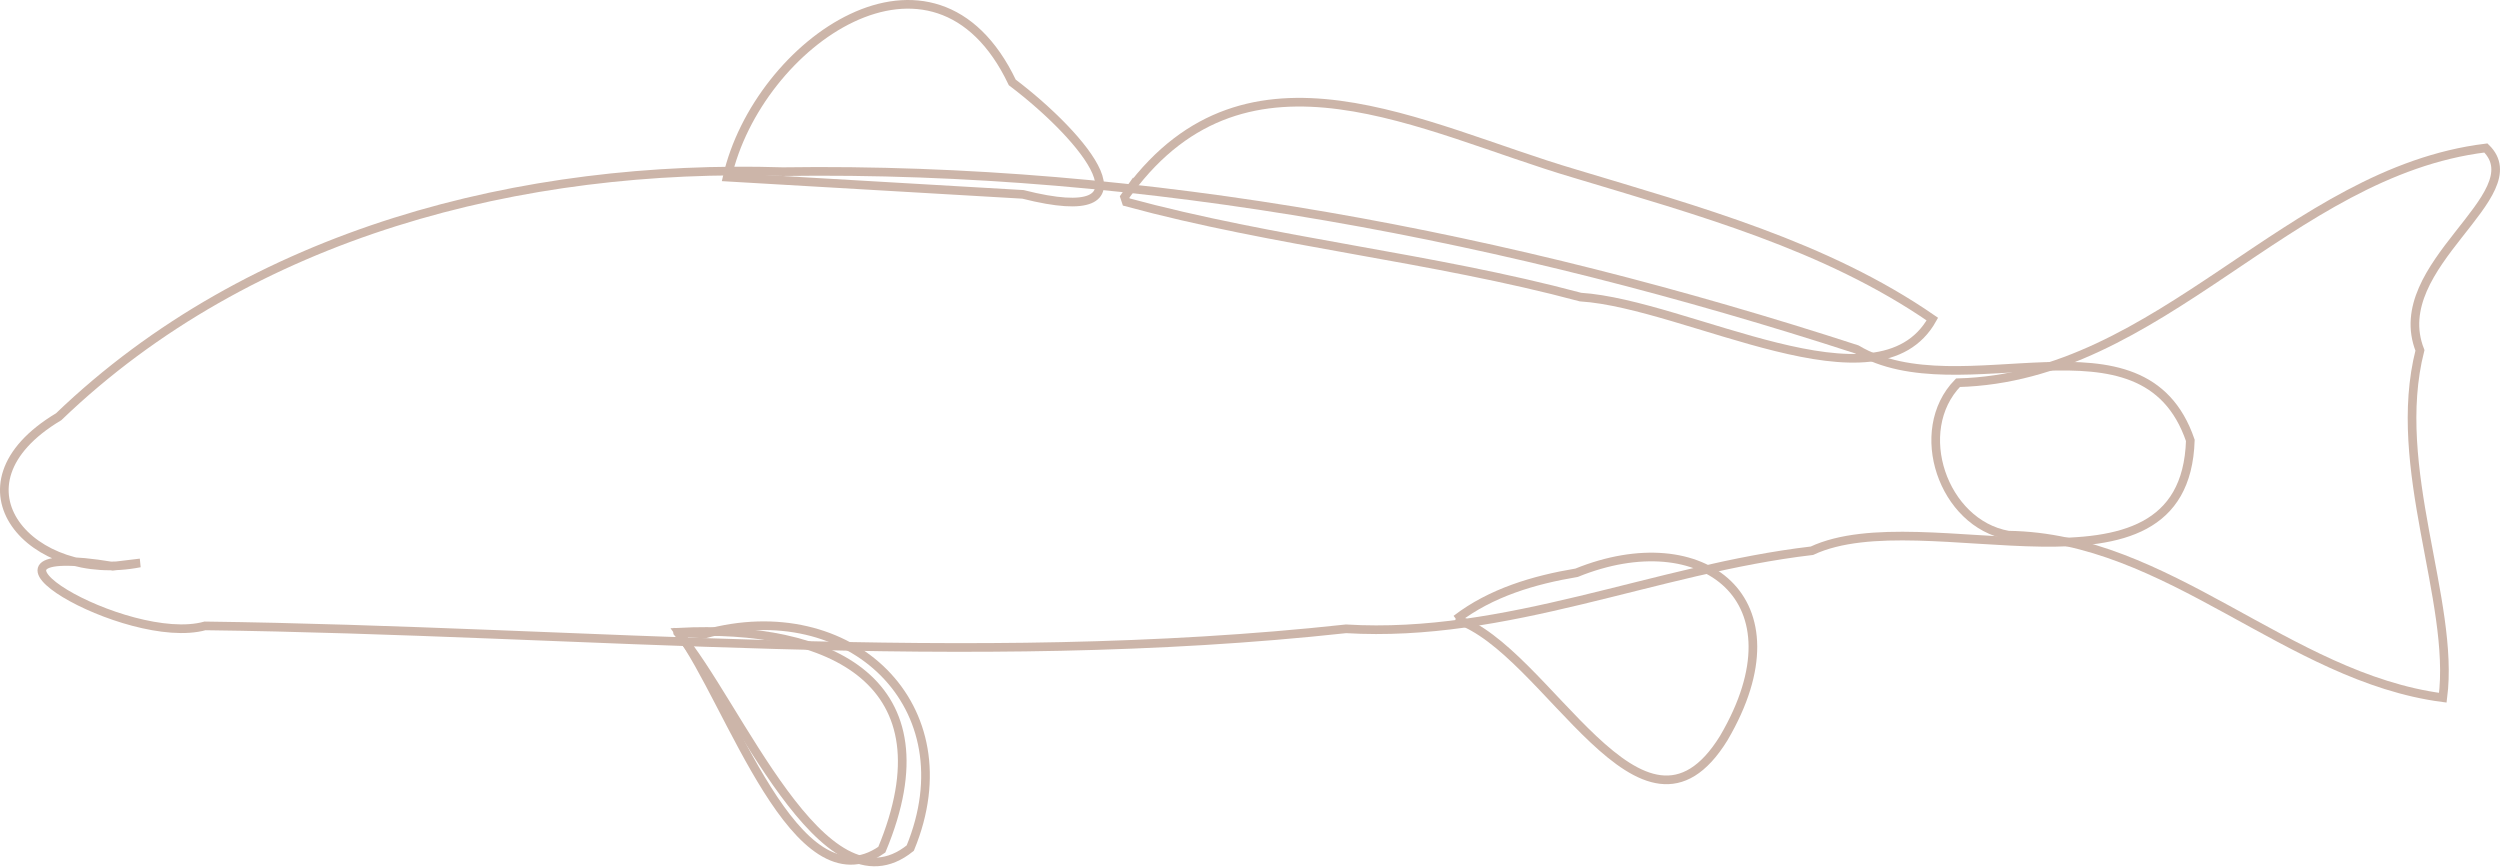
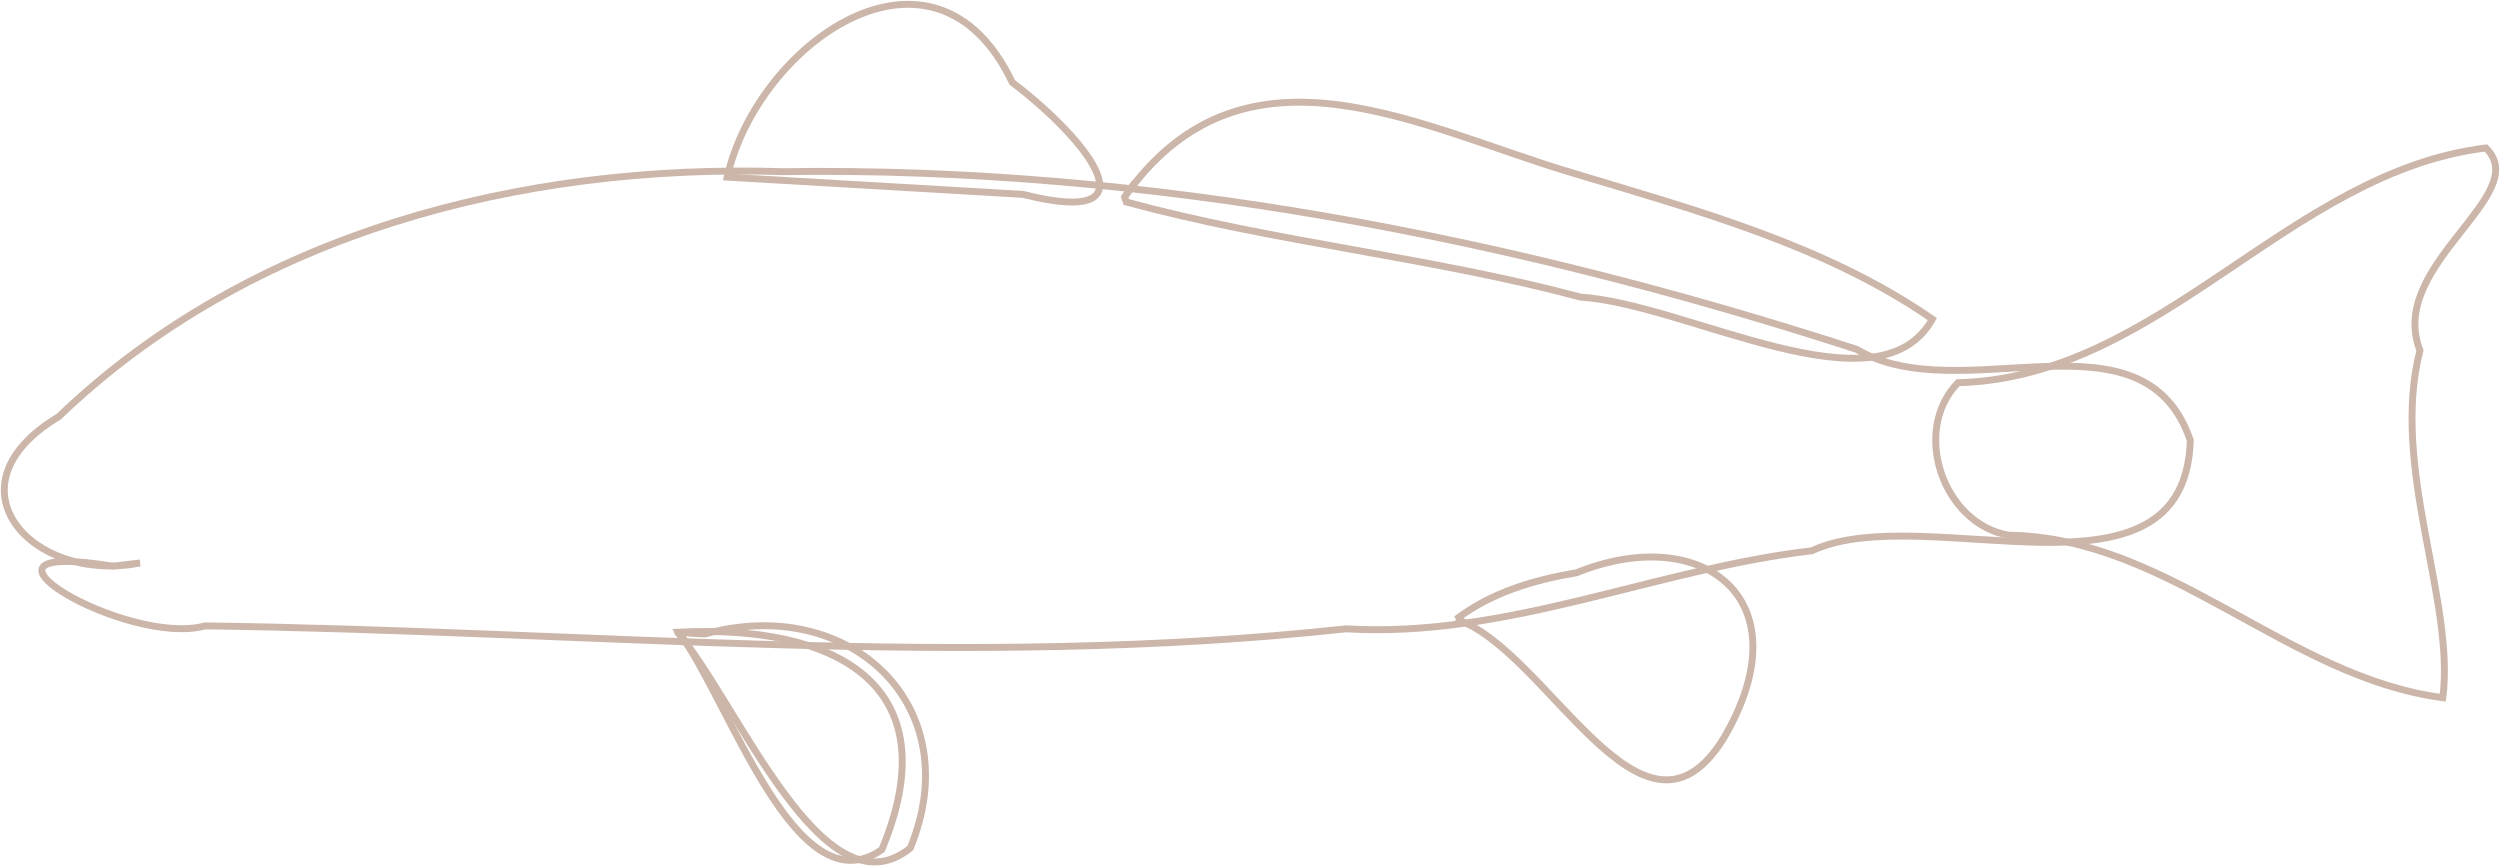
<svg xmlns="http://www.w3.org/2000/svg" width="361.143" height="125.142" id="svg7095" version="1.1">
  <defs id="defs7097" />
  <g id="layer1" transform="translate(-194.4282,-469.791)">
-     <g transform="matrix(1.25,0,0,-1.25,-626.3489,865.6205)" id="g6568" style="fill:none;stroke:#CCB5A9;stroke-opacity:1">
-       <path style="fill:none;stroke:#CCB5A9;stroke-opacity:1" d="m 672.779,251.601 c -12.464,-2.465 -22.747,8.91 -9.377,16.902 22.198,21.323 53.586,29.263 83.674,28.323 42.177,0.607 84.119,-7.549 124.118,-20.537 12.06,-7.155 33.115,5.388 38.554,-10.521 -0.651,-20.462 -30.77,-6.695 -43.73,-12.751 -18.131,-2.118 -35.271,-10.134 -53.843,-9.023 -43.819,-4.771 -87.94,-0.225 -131.858,0.338 -8.984,-2.497 -30.626,10.194 -10.659,6.894 l 3.12,0.375 z" id="path262" />
-       <path style="fill:none;stroke:#CCB5A9;stroke-opacity:1" d="m 740.659,296.195 c 3.531,15.543 23.939,29.854 32.947,10.944 8.329,-6.304 17.202,-16.976 1.235,-12.938 -11.394,0.665 -22.788,1.329 -34.182,1.994 z" id="path266" />
-       <path style="fill:none;stroke:#CCB5A9;stroke-opacity:1" d="m 787.083,294.599 c 13.824,18.631 33.889,7.183 51.502,2.011 14.206,-4.289 29.006,-8.298 41.351,-16.823 -6.246,-11.174 -28.243,1.737 -40.664,2.544 -17.281,4.627 -35.351,6.323 -52.493,10.988 l -0.193,0.581 0.497,0.7 z" id="path270" />
-       <path style="fill:none;stroke:#CCB5A9;stroke-opacity:1" d="m 882.896,272.433 c 23.455,0.611 38.198,24.328 61.008,27.13 5.583,-5.449 -11.509,-13.534 -7.619,-23.389 -3.45,-13.516 4.085,-28.948 2.643,-40.141 -17.962,2.35 -31.701,18.545 -50.213,18.784 -7.548,1.334 -11.23,12.058 -5.819,17.616 z" id="path274" />
-       <path style="fill:none;stroke:#CCB5A9;stroke-opacity:1" d="m 824.908,245.096 c 10.532,-3.416 21.485,-29.017 30.921,-13.731 9.455,16.11 -2.516,24.983 -17.003,19.109 -4.927,-0.825 -9.901,-2.293 -13.917,-5.378 z" id="path278" />
-       <path style="fill:none;stroke:#CCB5A9;stroke-opacity:1" d="m 734.942,243.57 c 6.944,-8.103 16.815,-33.036 26.875,-24.916 6.769,16.426 -6.976,29.394 -23.74,24.742 l -3.135,0.175 z" id="path282" />
-       <path style="fill:none;stroke:#CCB5A9;stroke-opacity:1" d="m 735.065,243.607 c 5.963,-8.046 13.503,-32.055 23.467,-25.135 8.1,19.437 -5.874,26.033 -23.467,25.135 z" id="path286" />
+     <g transform="matrix(1.25,0,0,-1.25,-626.3489,865.6205)" id="g6568" style="fill:none;stroke:#CCB5A9;stroke-opacity:1;stroke-width:1px">
+       <path vector-effect="non-scaling-stroke" style="fill:none;stroke:#CCB5A9;stroke-opacity:1;stroke-width:1px" d="m 672.779,251.601 c -12.464,-2.465 -22.747,8.91 -9.377,16.902 22.198,21.323 53.586,29.263 83.674,28.323 42.177,0.607 84.119,-7.549 124.118,-20.537 12.06,-7.155 33.115,5.388 38.554,-10.521 -0.651,-20.462 -30.77,-6.695 -43.73,-12.751 -18.131,-2.118 -35.271,-10.134 -53.843,-9.023 -43.819,-4.771 -87.94,-0.225 -131.858,0.338 -8.984,-2.497 -30.626,10.194 -10.659,6.894 l 3.12,0.375 z" id="path262" />
+       <path vector-effect="non-scaling-stroke" style="fill:none;stroke:#CCB5A9;stroke-opacity:1;stroke-width:1px" d="m 740.659,296.195 c 3.531,15.543 23.939,29.854 32.947,10.944 8.329,-6.304 17.202,-16.976 1.235,-12.938 -11.394,0.665 -22.788,1.329 -34.182,1.994 z" id="path266" />
+       <path vector-effect="non-scaling-stroke" style="fill:none;stroke:#CCB5A9;stroke-opacity:1;stroke-width:1px" d="m 787.083,294.599 c 13.824,18.631 33.889,7.183 51.502,2.011 14.206,-4.289 29.006,-8.298 41.351,-16.823 -6.246,-11.174 -28.243,1.737 -40.664,2.544 -17.281,4.627 -35.351,6.323 -52.493,10.988 l -0.193,0.581 0.497,0.7 z" id="path270" />
+       <path vector-effect="non-scaling-stroke" style="fill:none;stroke:#CCB5A9;stroke-opacity:1;stroke-width:1px" d="m 882.896,272.433 c 23.455,0.611 38.198,24.328 61.008,27.13 5.583,-5.449 -11.509,-13.534 -7.619,-23.389 -3.45,-13.516 4.085,-28.948 2.643,-40.141 -17.962,2.35 -31.701,18.545 -50.213,18.784 -7.548,1.334 -11.23,12.058 -5.819,17.616 z" id="path274" />
+       <path vector-effect="non-scaling-stroke" style="fill:none;stroke:#CCB5A9;stroke-opacity:1;stroke-width:1px" d="m 824.908,245.096 c 10.532,-3.416 21.485,-29.017 30.921,-13.731 9.455,16.11 -2.516,24.983 -17.003,19.109 -4.927,-0.825 -9.901,-2.293 -13.917,-5.378 z" id="path278" />
+       <path vector-effect="non-scaling-stroke" style="fill:none;stroke:#CCB5A9;stroke-opacity:1;stroke-width:1px" d="m 734.942,243.57 c 6.944,-8.103 16.815,-33.036 26.875,-24.916 6.769,16.426 -6.976,29.394 -23.74,24.742 l -3.135,0.175 z" id="path282" />
+       <path vector-effect="non-scaling-stroke" style="fill:none;stroke:#CCB5A9;stroke-opacity:1;stroke-width:1px" d="m 735.065,243.607 c 5.963,-8.046 13.503,-32.055 23.467,-25.135 8.1,19.437 -5.874,26.033 -23.467,25.135 z" id="path286" />
    </g>
  </g>
</svg>
